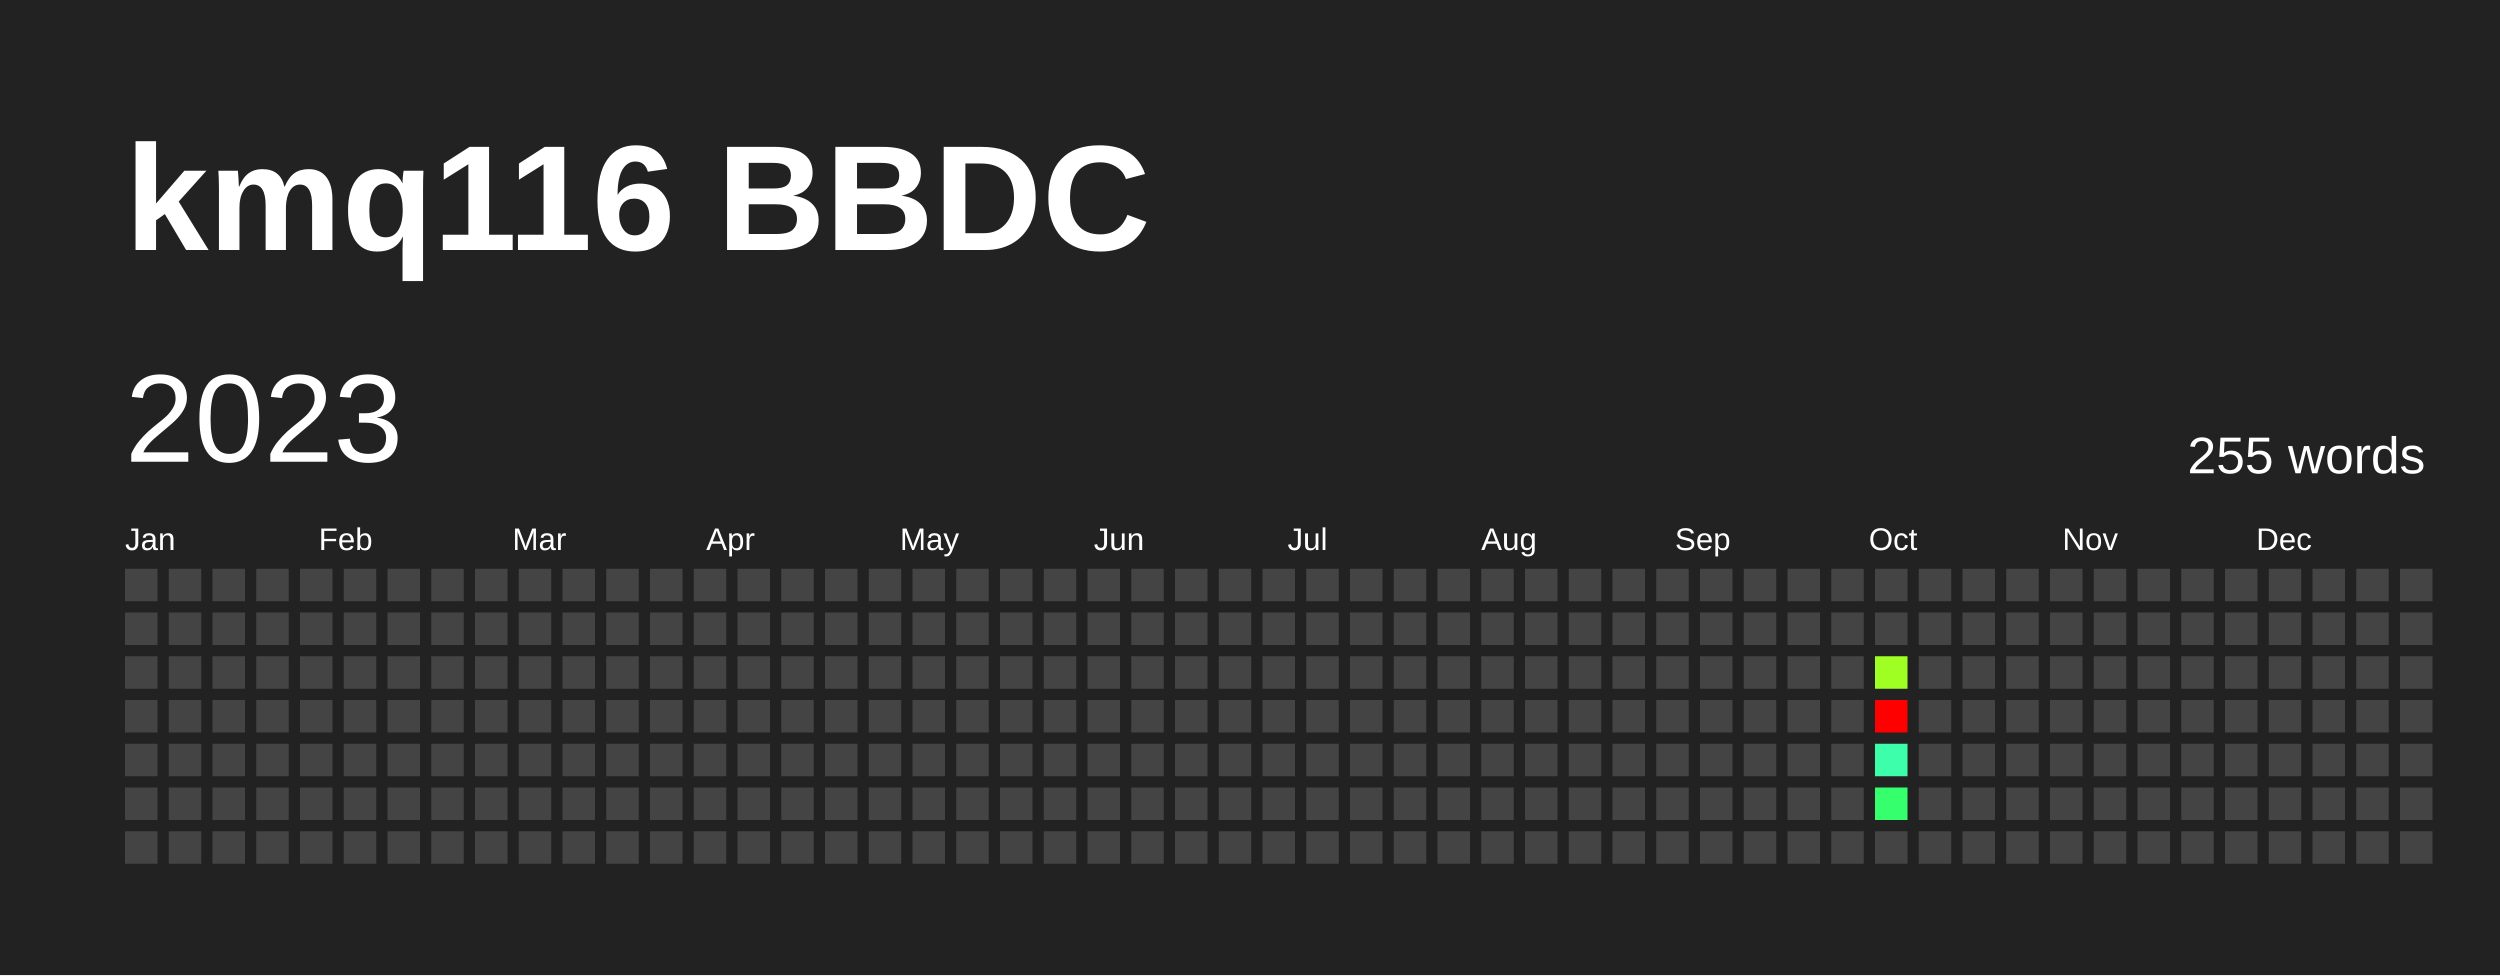
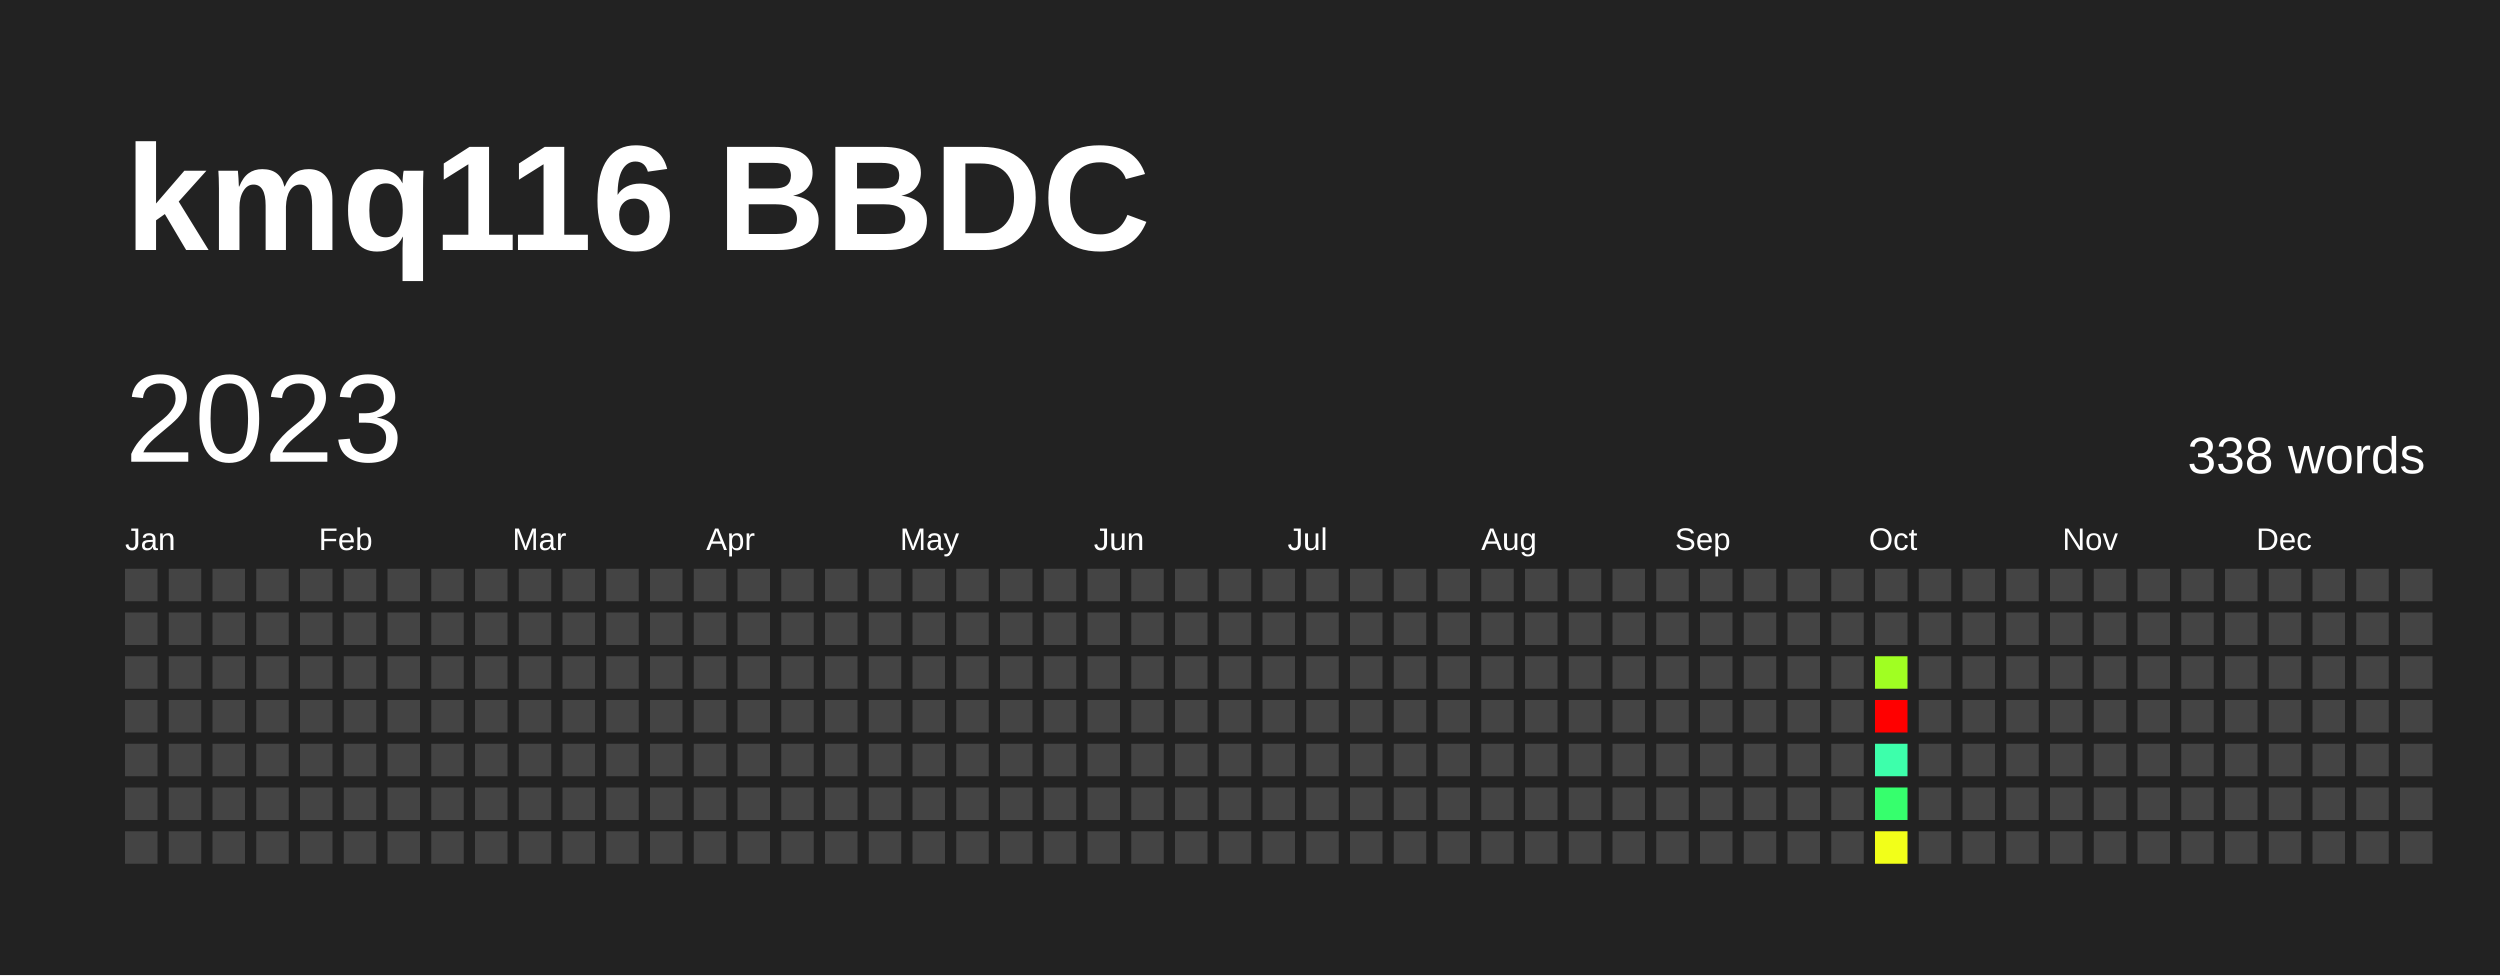
<svg xmlns="http://www.w3.org/2000/svg" baseProfile="full" height="78mm" version="1.1" viewBox="0,0,200,78" width="200mm">
  <defs />
  <rect fill="#222222" height="78" width="200" x="0" y="0" />
  <text fill="#FFFFFF" style="font-size:12px; font-family:Arial; font-weight:bold;" x="10" y="20">kmq116 BBDC</text>
  <text dominant-baseline="hanging" fill="#FFFFFF" style="font-size:10.0px; font-family:Arial;" x="10" y="30">2023</text>
-   <text dominant-baseline="hanging" fill="#FFFFFF" style="font-size:4.125px; font-family:Arial;" x="175" y="35">255 words</text>
+   <text dominant-baseline="hanging" fill="#FFFFFF" style="font-size:4.125px; font-family:Arial;" x="175" y="35">338 words</text>
  <text fill="#FFFFFF" style="font-size:2.5px; font-family:Arial" x="10.0" y="44">Jan</text>
  <text fill="#FFFFFF" style="font-size:2.5px; font-family:Arial" x="25.5" y="44">Feb</text>
  <text fill="#FFFFFF" style="font-size:2.5px; font-family:Arial" x="41.0" y="44">Mar</text>
  <text fill="#FFFFFF" style="font-size:2.5px; font-family:Arial" x="56.5" y="44">Apr</text>
  <text fill="#FFFFFF" style="font-size:2.5px; font-family:Arial" x="72.0" y="44">May</text>
  <text fill="#FFFFFF" style="font-size:2.5px; font-family:Arial" x="87.5" y="44">Jun</text>
  <text fill="#FFFFFF" style="font-size:2.5px; font-family:Arial" x="103.0" y="44">Jul</text>
  <text fill="#FFFFFF" style="font-size:2.5px; font-family:Arial" x="118.5" y="44">Aug</text>
  <text fill="#FFFFFF" style="font-size:2.5px; font-family:Arial" x="134.0" y="44">Sep</text>
  <text fill="#FFFFFF" style="font-size:2.5px; font-family:Arial" x="149.5" y="44">Oct</text>
  <text fill="#FFFFFF" style="font-size:2.5px; font-family:Arial" x="165.0" y="44">Nov</text>
  <text fill="#FFFFFF" style="font-size:2.5px; font-family:Arial" x="180.5" y="44">Dec</text>
  <rect fill="#444444" height="2.6" width="2.6" x="10.0" y="45.5" />
  <rect fill="#444444" height="2.6" width="2.6" x="10.0" y="49.0" />
  <rect fill="#444444" height="2.6" width="2.6" x="10.0" y="52.5" />
  <rect fill="#444444" height="2.6" width="2.6" x="10.0" y="56.0" />
  <rect fill="#444444" height="2.6" width="2.6" x="10.0" y="59.5" />
  <rect fill="#444444" height="2.6" width="2.6" x="10.0" y="63.0" />
  <rect fill="#444444" height="2.6" width="2.6" x="10.0" y="66.5" />
  <rect fill="#444444" height="2.6" width="2.6" x="13.5" y="45.5" />
  <rect fill="#444444" height="2.6" width="2.6" x="13.5" y="49.0" />
  <rect fill="#444444" height="2.6" width="2.6" x="13.5" y="52.5" />
  <rect fill="#444444" height="2.6" width="2.6" x="13.5" y="56.0" />
  <rect fill="#444444" height="2.6" width="2.6" x="13.5" y="59.5" />
  <rect fill="#444444" height="2.6" width="2.6" x="13.5" y="63.0" />
  <rect fill="#444444" height="2.6" width="2.6" x="13.5" y="66.5" />
  <rect fill="#444444" height="2.6" width="2.6" x="17.0" y="45.5" />
  <rect fill="#444444" height="2.6" width="2.6" x="17.0" y="49.0" />
  <rect fill="#444444" height="2.6" width="2.6" x="17.0" y="52.5" />
  <rect fill="#444444" height="2.6" width="2.6" x="17.0" y="56.0" />
  <rect fill="#444444" height="2.6" width="2.6" x="17.0" y="59.5" />
  <rect fill="#444444" height="2.6" width="2.6" x="17.0" y="63.0" />
  <rect fill="#444444" height="2.6" width="2.6" x="17.0" y="66.5" />
  <rect fill="#444444" height="2.6" width="2.6" x="20.5" y="45.5" />
  <rect fill="#444444" height="2.6" width="2.6" x="20.5" y="49.0" />
  <rect fill="#444444" height="2.6" width="2.6" x="20.5" y="52.5" />
  <rect fill="#444444" height="2.6" width="2.6" x="20.5" y="56.0" />
  <rect fill="#444444" height="2.6" width="2.6" x="20.5" y="59.5" />
  <rect fill="#444444" height="2.6" width="2.6" x="20.5" y="63.0" />
  <rect fill="#444444" height="2.6" width="2.6" x="20.5" y="66.5" />
  <rect fill="#444444" height="2.6" width="2.6" x="24.0" y="45.5" />
  <rect fill="#444444" height="2.6" width="2.6" x="24.0" y="49.0" />
  <rect fill="#444444" height="2.6" width="2.6" x="24.0" y="52.5" />
  <rect fill="#444444" height="2.6" width="2.6" x="24.0" y="56.0" />
  <rect fill="#444444" height="2.6" width="2.6" x="24.0" y="59.5" />
  <rect fill="#444444" height="2.6" width="2.6" x="24.0" y="63.0" />
  <rect fill="#444444" height="2.6" width="2.6" x="24.0" y="66.5" />
  <rect fill="#444444" height="2.6" width="2.6" x="27.5" y="45.5" />
  <rect fill="#444444" height="2.6" width="2.6" x="27.5" y="49.0" />
  <rect fill="#444444" height="2.6" width="2.6" x="27.5" y="52.5" />
  <rect fill="#444444" height="2.6" width="2.6" x="27.5" y="56.0" />
  <rect fill="#444444" height="2.6" width="2.6" x="27.5" y="59.5" />
  <rect fill="#444444" height="2.6" width="2.6" x="27.5" y="63.0" />
  <rect fill="#444444" height="2.6" width="2.6" x="27.5" y="66.5" />
  <rect fill="#444444" height="2.6" width="2.6" x="31.0" y="45.5" />
  <rect fill="#444444" height="2.6" width="2.6" x="31.0" y="49.0" />
  <rect fill="#444444" height="2.6" width="2.6" x="31.0" y="52.5" />
  <rect fill="#444444" height="2.6" width="2.6" x="31.0" y="56.0" />
  <rect fill="#444444" height="2.6" width="2.6" x="31.0" y="59.5" />
  <rect fill="#444444" height="2.6" width="2.6" x="31.0" y="63.0" />
  <rect fill="#444444" height="2.6" width="2.6" x="31.0" y="66.5" />
  <rect fill="#444444" height="2.6" width="2.6" x="34.5" y="45.5" />
  <rect fill="#444444" height="2.6" width="2.6" x="34.5" y="49.0" />
  <rect fill="#444444" height="2.6" width="2.6" x="34.5" y="52.5" />
  <rect fill="#444444" height="2.6" width="2.6" x="34.5" y="56.0" />
  <rect fill="#444444" height="2.6" width="2.6" x="34.5" y="59.5" />
  <rect fill="#444444" height="2.6" width="2.6" x="34.5" y="63.0" />
  <rect fill="#444444" height="2.6" width="2.6" x="34.5" y="66.5" />
  <rect fill="#444444" height="2.6" width="2.6" x="38.0" y="45.5" />
  <rect fill="#444444" height="2.6" width="2.6" x="38.0" y="49.0" />
  <rect fill="#444444" height="2.6" width="2.6" x="38.0" y="52.5" />
  <rect fill="#444444" height="2.6" width="2.6" x="38.0" y="56.0" />
  <rect fill="#444444" height="2.6" width="2.6" x="38.0" y="59.5" />
  <rect fill="#444444" height="2.6" width="2.6" x="38.0" y="63.0" />
  <rect fill="#444444" height="2.6" width="2.6" x="38.0" y="66.5" />
  <rect fill="#444444" height="2.6" width="2.6" x="41.5" y="45.5" />
  <rect fill="#444444" height="2.6" width="2.6" x="41.5" y="49.0" />
  <rect fill="#444444" height="2.6" width="2.6" x="41.5" y="52.5" />
  <rect fill="#444444" height="2.6" width="2.6" x="41.5" y="56.0" />
  <rect fill="#444444" height="2.6" width="2.6" x="41.5" y="59.5" />
  <rect fill="#444444" height="2.6" width="2.6" x="41.5" y="63.0" />
  <rect fill="#444444" height="2.6" width="2.6" x="41.5" y="66.5" />
  <rect fill="#444444" height="2.6" width="2.6" x="45.0" y="45.5" />
  <rect fill="#444444" height="2.6" width="2.6" x="45.0" y="49.0" />
  <rect fill="#444444" height="2.6" width="2.6" x="45.0" y="52.5" />
  <rect fill="#444444" height="2.6" width="2.6" x="45.0" y="56.0" />
  <rect fill="#444444" height="2.6" width="2.6" x="45.0" y="59.5" />
  <rect fill="#444444" height="2.6" width="2.6" x="45.0" y="63.0" />
  <rect fill="#444444" height="2.6" width="2.6" x="45.0" y="66.5" />
  <rect fill="#444444" height="2.6" width="2.6" x="48.5" y="45.5" />
  <rect fill="#444444" height="2.6" width="2.6" x="48.5" y="49.0" />
  <rect fill="#444444" height="2.6" width="2.6" x="48.5" y="52.5" />
  <rect fill="#444444" height="2.6" width="2.6" x="48.5" y="56.0" />
  <rect fill="#444444" height="2.6" width="2.6" x="48.5" y="59.5" />
  <rect fill="#444444" height="2.6" width="2.6" x="48.5" y="63.0" />
  <rect fill="#444444" height="2.6" width="2.6" x="48.5" y="66.5" />
  <rect fill="#444444" height="2.6" width="2.6" x="52.0" y="45.5" />
  <rect fill="#444444" height="2.6" width="2.6" x="52.0" y="49.0" />
  <rect fill="#444444" height="2.6" width="2.6" x="52.0" y="52.5" />
  <rect fill="#444444" height="2.6" width="2.6" x="52.0" y="56.0" />
  <rect fill="#444444" height="2.6" width="2.6" x="52.0" y="59.5" />
  <rect fill="#444444" height="2.6" width="2.6" x="52.0" y="63.0" />
  <rect fill="#444444" height="2.6" width="2.6" x="52.0" y="66.5" />
  <rect fill="#444444" height="2.6" width="2.6" x="55.5" y="45.5" />
  <rect fill="#444444" height="2.6" width="2.6" x="55.5" y="49.0" />
  <rect fill="#444444" height="2.6" width="2.6" x="55.5" y="52.5" />
  <rect fill="#444444" height="2.6" width="2.6" x="55.5" y="56.0" />
  <rect fill="#444444" height="2.6" width="2.6" x="55.5" y="59.5" />
  <rect fill="#444444" height="2.6" width="2.6" x="55.5" y="63.0" />
  <rect fill="#444444" height="2.6" width="2.6" x="55.5" y="66.5" />
  <rect fill="#444444" height="2.6" width="2.6" x="59.0" y="45.5" />
  <rect fill="#444444" height="2.6" width="2.6" x="59.0" y="49.0" />
  <rect fill="#444444" height="2.6" width="2.6" x="59.0" y="52.5" />
  <rect fill="#444444" height="2.6" width="2.6" x="59.0" y="56.0" />
  <rect fill="#444444" height="2.6" width="2.6" x="59.0" y="59.5" />
  <rect fill="#444444" height="2.6" width="2.6" x="59.0" y="63.0" />
  <rect fill="#444444" height="2.6" width="2.6" x="59.0" y="66.5" />
  <rect fill="#444444" height="2.6" width="2.6" x="62.5" y="45.5" />
  <rect fill="#444444" height="2.6" width="2.6" x="62.5" y="49.0" />
  <rect fill="#444444" height="2.6" width="2.6" x="62.5" y="52.5" />
  <rect fill="#444444" height="2.6" width="2.6" x="62.5" y="56.0" />
  <rect fill="#444444" height="2.6" width="2.6" x="62.5" y="59.5" />
  <rect fill="#444444" height="2.6" width="2.6" x="62.5" y="63.0" />
  <rect fill="#444444" height="2.6" width="2.6" x="62.5" y="66.5" />
  <rect fill="#444444" height="2.6" width="2.6" x="66.0" y="45.5" />
  <rect fill="#444444" height="2.6" width="2.6" x="66.0" y="49.0" />
  <rect fill="#444444" height="2.6" width="2.6" x="66.0" y="52.5" />
  <rect fill="#444444" height="2.6" width="2.6" x="66.0" y="56.0" />
  <rect fill="#444444" height="2.6" width="2.6" x="66.0" y="59.5" />
  <rect fill="#444444" height="2.6" width="2.6" x="66.0" y="63.0" />
  <rect fill="#444444" height="2.6" width="2.6" x="66.0" y="66.5" />
  <rect fill="#444444" height="2.6" width="2.6" x="69.5" y="45.5" />
  <rect fill="#444444" height="2.6" width="2.6" x="69.5" y="49.0" />
  <rect fill="#444444" height="2.6" width="2.6" x="69.5" y="52.5" />
  <rect fill="#444444" height="2.6" width="2.6" x="69.5" y="56.0" />
  <rect fill="#444444" height="2.6" width="2.6" x="69.5" y="59.5" />
  <rect fill="#444444" height="2.6" width="2.6" x="69.5" y="63.0" />
  <rect fill="#444444" height="2.6" width="2.6" x="69.5" y="66.5" />
  <rect fill="#444444" height="2.6" width="2.6" x="73.0" y="45.5" />
  <rect fill="#444444" height="2.6" width="2.6" x="73.0" y="49.0" />
  <rect fill="#444444" height="2.6" width="2.6" x="73.0" y="52.5" />
  <rect fill="#444444" height="2.6" width="2.6" x="73.0" y="56.0" />
  <rect fill="#444444" height="2.6" width="2.6" x="73.0" y="59.5" />
  <rect fill="#444444" height="2.6" width="2.6" x="73.0" y="63.0" />
  <rect fill="#444444" height="2.6" width="2.6" x="73.0" y="66.5" />
  <rect fill="#444444" height="2.6" width="2.6" x="76.5" y="45.5" />
  <rect fill="#444444" height="2.6" width="2.6" x="76.5" y="49.0" />
  <rect fill="#444444" height="2.6" width="2.6" x="76.5" y="52.5" />
  <rect fill="#444444" height="2.6" width="2.6" x="76.5" y="56.0" />
  <rect fill="#444444" height="2.6" width="2.6" x="76.5" y="59.5" />
  <rect fill="#444444" height="2.6" width="2.6" x="76.5" y="63.0" />
  <rect fill="#444444" height="2.6" width="2.6" x="76.5" y="66.5" />
  <rect fill="#444444" height="2.6" width="2.6" x="80.0" y="45.5" />
  <rect fill="#444444" height="2.6" width="2.6" x="80.0" y="49.0" />
  <rect fill="#444444" height="2.6" width="2.6" x="80.0" y="52.5" />
  <rect fill="#444444" height="2.6" width="2.6" x="80.0" y="56.0" />
  <rect fill="#444444" height="2.6" width="2.6" x="80.0" y="59.5" />
  <rect fill="#444444" height="2.6" width="2.6" x="80.0" y="63.0" />
  <rect fill="#444444" height="2.6" width="2.6" x="80.0" y="66.5" />
  <rect fill="#444444" height="2.6" width="2.6" x="83.5" y="45.5" />
  <rect fill="#444444" height="2.6" width="2.6" x="83.5" y="49.0" />
  <rect fill="#444444" height="2.6" width="2.6" x="83.5" y="52.5" />
  <rect fill="#444444" height="2.6" width="2.6" x="83.5" y="56.0" />
  <rect fill="#444444" height="2.6" width="2.6" x="83.5" y="59.5" />
  <rect fill="#444444" height="2.6" width="2.6" x="83.5" y="63.0" />
  <rect fill="#444444" height="2.6" width="2.6" x="83.5" y="66.5" />
  <rect fill="#444444" height="2.6" width="2.6" x="87.0" y="45.5" />
  <rect fill="#444444" height="2.6" width="2.6" x="87.0" y="49.0" />
  <rect fill="#444444" height="2.6" width="2.6" x="87.0" y="52.5" />
  <rect fill="#444444" height="2.6" width="2.6" x="87.0" y="56.0" />
  <rect fill="#444444" height="2.6" width="2.6" x="87.0" y="59.5" />
  <rect fill="#444444" height="2.6" width="2.6" x="87.0" y="63.0" />
  <rect fill="#444444" height="2.6" width="2.6" x="87.0" y="66.5" />
  <rect fill="#444444" height="2.6" width="2.6" x="90.5" y="45.5" />
  <rect fill="#444444" height="2.6" width="2.6" x="90.5" y="49.0" />
  <rect fill="#444444" height="2.6" width="2.6" x="90.5" y="52.5" />
  <rect fill="#444444" height="2.6" width="2.6" x="90.5" y="56.0" />
  <rect fill="#444444" height="2.6" width="2.6" x="90.5" y="59.5" />
  <rect fill="#444444" height="2.6" width="2.6" x="90.5" y="63.0" />
  <rect fill="#444444" height="2.6" width="2.6" x="90.5" y="66.5" />
  <rect fill="#444444" height="2.6" width="2.6" x="94.0" y="45.5" />
  <rect fill="#444444" height="2.6" width="2.6" x="94.0" y="49.0" />
  <rect fill="#444444" height="2.6" width="2.6" x="94.0" y="52.5" />
  <rect fill="#444444" height="2.6" width="2.6" x="94.0" y="56.0" />
  <rect fill="#444444" height="2.6" width="2.6" x="94.0" y="59.5" />
  <rect fill="#444444" height="2.6" width="2.6" x="94.0" y="63.0" />
  <rect fill="#444444" height="2.6" width="2.6" x="94.0" y="66.5" />
  <rect fill="#444444" height="2.6" width="2.6" x="97.5" y="45.5" />
  <rect fill="#444444" height="2.6" width="2.6" x="97.5" y="49.0" />
  <rect fill="#444444" height="2.6" width="2.6" x="97.5" y="52.5" />
  <rect fill="#444444" height="2.6" width="2.6" x="97.5" y="56.0" />
  <rect fill="#444444" height="2.6" width="2.6" x="97.5" y="59.5" />
  <rect fill="#444444" height="2.6" width="2.6" x="97.5" y="63.0" />
  <rect fill="#444444" height="2.6" width="2.6" x="97.5" y="66.5" />
  <rect fill="#444444" height="2.6" width="2.6" x="101.0" y="45.5" />
  <rect fill="#444444" height="2.6" width="2.6" x="101.0" y="49.0" />
  <rect fill="#444444" height="2.6" width="2.6" x="101.0" y="52.5" />
  <rect fill="#444444" height="2.6" width="2.6" x="101.0" y="56.0" />
  <rect fill="#444444" height="2.6" width="2.6" x="101.0" y="59.5" />
  <rect fill="#444444" height="2.6" width="2.6" x="101.0" y="63.0" />
  <rect fill="#444444" height="2.6" width="2.6" x="101.0" y="66.5" />
  <rect fill="#444444" height="2.6" width="2.6" x="104.5" y="45.5" />
  <rect fill="#444444" height="2.6" width="2.6" x="104.5" y="49.0" />
  <rect fill="#444444" height="2.6" width="2.6" x="104.5" y="52.5" />
  <rect fill="#444444" height="2.6" width="2.6" x="104.5" y="56.0" />
  <rect fill="#444444" height="2.6" width="2.6" x="104.5" y="59.5" />
  <rect fill="#444444" height="2.6" width="2.6" x="104.5" y="63.0" />
  <rect fill="#444444" height="2.6" width="2.6" x="104.5" y="66.5" />
  <rect fill="#444444" height="2.6" width="2.6" x="108.0" y="45.5" />
  <rect fill="#444444" height="2.6" width="2.6" x="108.0" y="49.0" />
  <rect fill="#444444" height="2.6" width="2.6" x="108.0" y="52.5" />
  <rect fill="#444444" height="2.6" width="2.6" x="108.0" y="56.0" />
  <rect fill="#444444" height="2.6" width="2.6" x="108.0" y="59.5" />
  <rect fill="#444444" height="2.6" width="2.6" x="108.0" y="63.0" />
  <rect fill="#444444" height="2.6" width="2.6" x="108.0" y="66.5" />
  <rect fill="#444444" height="2.6" width="2.6" x="111.5" y="45.5" />
  <rect fill="#444444" height="2.6" width="2.6" x="111.5" y="49.0" />
  <rect fill="#444444" height="2.6" width="2.6" x="111.5" y="52.5" />
  <rect fill="#444444" height="2.6" width="2.6" x="111.5" y="56.0" />
  <rect fill="#444444" height="2.6" width="2.6" x="111.5" y="59.5" />
  <rect fill="#444444" height="2.6" width="2.6" x="111.5" y="63.0" />
  <rect fill="#444444" height="2.6" width="2.6" x="111.5" y="66.5" />
  <rect fill="#444444" height="2.6" width="2.6" x="115.0" y="45.5" />
  <rect fill="#444444" height="2.6" width="2.6" x="115.0" y="49.0" />
  <rect fill="#444444" height="2.6" width="2.6" x="115.0" y="52.5" />
  <rect fill="#444444" height="2.6" width="2.6" x="115.0" y="56.0" />
  <rect fill="#444444" height="2.6" width="2.6" x="115.0" y="59.5" />
  <rect fill="#444444" height="2.6" width="2.6" x="115.0" y="63.0" />
  <rect fill="#444444" height="2.6" width="2.6" x="115.0" y="66.5" />
  <rect fill="#444444" height="2.6" width="2.6" x="118.5" y="45.5" />
  <rect fill="#444444" height="2.6" width="2.6" x="118.5" y="49.0" />
  <rect fill="#444444" height="2.6" width="2.6" x="118.5" y="52.5" />
  <rect fill="#444444" height="2.6" width="2.6" x="118.5" y="56.0" />
  <rect fill="#444444" height="2.6" width="2.6" x="118.5" y="59.5" />
  <rect fill="#444444" height="2.6" width="2.6" x="118.5" y="63.0" />
  <rect fill="#444444" height="2.6" width="2.6" x="118.5" y="66.5" />
  <rect fill="#444444" height="2.6" width="2.6" x="122.0" y="45.5" />
  <rect fill="#444444" height="2.6" width="2.6" x="122.0" y="49.0" />
  <rect fill="#444444" height="2.6" width="2.6" x="122.0" y="52.5" />
  <rect fill="#444444" height="2.6" width="2.6" x="122.0" y="56.0" />
  <rect fill="#444444" height="2.6" width="2.6" x="122.0" y="59.5" />
  <rect fill="#444444" height="2.6" width="2.6" x="122.0" y="63.0" />
  <rect fill="#444444" height="2.6" width="2.6" x="122.0" y="66.5" />
  <rect fill="#444444" height="2.6" width="2.6" x="125.5" y="45.5" />
  <rect fill="#444444" height="2.6" width="2.6" x="125.5" y="49.0" />
  <rect fill="#444444" height="2.6" width="2.6" x="125.5" y="52.5" />
  <rect fill="#444444" height="2.6" width="2.6" x="125.5" y="56.0" />
  <rect fill="#444444" height="2.6" width="2.6" x="125.5" y="59.5" />
  <rect fill="#444444" height="2.6" width="2.6" x="125.5" y="63.0" />
  <rect fill="#444444" height="2.6" width="2.6" x="125.5" y="66.5" />
  <rect fill="#444444" height="2.6" width="2.6" x="129.0" y="45.5" />
  <rect fill="#444444" height="2.6" width="2.6" x="129.0" y="49.0" />
  <rect fill="#444444" height="2.6" width="2.6" x="129.0" y="52.5" />
  <rect fill="#444444" height="2.6" width="2.6" x="129.0" y="56.0" />
  <rect fill="#444444" height="2.6" width="2.6" x="129.0" y="59.5" />
  <rect fill="#444444" height="2.6" width="2.6" x="129.0" y="63.0" />
  <rect fill="#444444" height="2.6" width="2.6" x="129.0" y="66.5" />
  <rect fill="#444444" height="2.6" width="2.6" x="132.5" y="45.5" />
  <rect fill="#444444" height="2.6" width="2.6" x="132.5" y="49.0" />
  <rect fill="#444444" height="2.6" width="2.6" x="132.5" y="52.5" />
  <rect fill="#444444" height="2.6" width="2.6" x="132.5" y="56.0" />
  <rect fill="#444444" height="2.6" width="2.6" x="132.5" y="59.5" />
  <rect fill="#444444" height="2.6" width="2.6" x="132.5" y="63.0" />
  <rect fill="#444444" height="2.6" width="2.6" x="132.5" y="66.5" />
  <rect fill="#444444" height="2.6" width="2.6" x="136.0" y="45.5" />
  <rect fill="#444444" height="2.6" width="2.6" x="136.0" y="49.0" />
  <rect fill="#444444" height="2.6" width="2.6" x="136.0" y="52.5" />
  <rect fill="#444444" height="2.6" width="2.6" x="136.0" y="56.0" />
  <rect fill="#444444" height="2.6" width="2.6" x="136.0" y="59.5" />
  <rect fill="#444444" height="2.6" width="2.6" x="136.0" y="63.0" />
  <rect fill="#444444" height="2.6" width="2.6" x="136.0" y="66.5" />
  <rect fill="#444444" height="2.6" width="2.6" x="139.5" y="45.5" />
  <rect fill="#444444" height="2.6" width="2.6" x="139.5" y="49.0" />
  <rect fill="#444444" height="2.6" width="2.6" x="139.5" y="52.5" />
  <rect fill="#444444" height="2.6" width="2.6" x="139.5" y="56.0" />
  <rect fill="#444444" height="2.6" width="2.6" x="139.5" y="59.5" />
  <rect fill="#444444" height="2.6" width="2.6" x="139.5" y="63.0" />
  <rect fill="#444444" height="2.6" width="2.6" x="139.5" y="66.5" />
  <rect fill="#444444" height="2.6" width="2.6" x="143.0" y="45.5" />
  <rect fill="#444444" height="2.6" width="2.6" x="143.0" y="49.0" />
  <rect fill="#444444" height="2.6" width="2.6" x="143.0" y="52.5" />
  <rect fill="#444444" height="2.6" width="2.6" x="143.0" y="56.0" />
  <rect fill="#444444" height="2.6" width="2.6" x="143.0" y="59.5" />
  <rect fill="#444444" height="2.6" width="2.6" x="143.0" y="63.0" />
  <rect fill="#444444" height="2.6" width="2.6" x="143.0" y="66.5" />
  <rect fill="#444444" height="2.6" width="2.6" x="146.5" y="45.5" />
  <rect fill="#444444" height="2.6" width="2.6" x="146.5" y="49.0" />
  <rect fill="#444444" height="2.6" width="2.6" x="146.5" y="52.5" />
  <rect fill="#444444" height="2.6" width="2.6" x="146.5" y="56.0" />
  <rect fill="#444444" height="2.6" width="2.6" x="146.5" y="59.5" />
  <rect fill="#444444" height="2.6" width="2.6" x="146.5" y="63.0" />
  <rect fill="#444444" height="2.6" width="2.6" x="146.5" y="66.5" />
  <rect fill="#444444" height="2.6" width="2.6" x="150.0" y="45.5" />
  <rect fill="#444444" height="2.6" width="2.6" x="150.0" y="49.0" />
  <rect fill="#a0ff22" height="2.6" width="2.6" x="150.0" y="52.5" />
  <rect fill="red" height="2.6" width="2.6" x="150.0" y="56.0" />
  <rect fill="#3dffab" height="2.6" width="2.6" x="150.0" y="59.5" />
  <rect fill="#36ff6d" height="2.6" width="2.6" x="150.0" y="63.0" />
-   <rect fill="#444444" height="2.6" width="2.6" x="150.0" y="66.5" />
+   <rect fill="#f2ff19" height="2.6" width="2.6" x="150.0" y="66.5" />
  <rect fill="#444444" height="2.6" width="2.6" x="153.5" y="45.5" />
  <rect fill="#444444" height="2.6" width="2.6" x="153.5" y="49.0" />
  <rect fill="#444444" height="2.6" width="2.6" x="153.5" y="52.5" />
  <rect fill="#444444" height="2.6" width="2.6" x="153.5" y="56.0" />
  <rect fill="#444444" height="2.6" width="2.6" x="153.5" y="59.5" />
  <rect fill="#444444" height="2.6" width="2.6" x="153.5" y="63.0" />
  <rect fill="#444444" height="2.6" width="2.6" x="153.5" y="66.5" />
  <rect fill="#444444" height="2.6" width="2.6" x="157.0" y="45.5" />
  <rect fill="#444444" height="2.6" width="2.6" x="157.0" y="49.0" />
  <rect fill="#444444" height="2.6" width="2.6" x="157.0" y="52.5" />
  <rect fill="#444444" height="2.6" width="2.6" x="157.0" y="56.0" />
  <rect fill="#444444" height="2.6" width="2.6" x="157.0" y="59.5" />
  <rect fill="#444444" height="2.6" width="2.6" x="157.0" y="63.0" />
  <rect fill="#444444" height="2.6" width="2.6" x="157.0" y="66.5" />
  <rect fill="#444444" height="2.6" width="2.6" x="160.5" y="45.5" />
  <rect fill="#444444" height="2.6" width="2.6" x="160.5" y="49.0" />
  <rect fill="#444444" height="2.6" width="2.6" x="160.5" y="52.5" />
  <rect fill="#444444" height="2.6" width="2.6" x="160.5" y="56.0" />
  <rect fill="#444444" height="2.6" width="2.6" x="160.5" y="59.5" />
  <rect fill="#444444" height="2.6" width="2.6" x="160.5" y="63.0" />
  <rect fill="#444444" height="2.6" width="2.6" x="160.5" y="66.5" />
  <rect fill="#444444" height="2.6" width="2.6" x="164.0" y="45.5" />
  <rect fill="#444444" height="2.6" width="2.6" x="164.0" y="49.0" />
  <rect fill="#444444" height="2.6" width="2.6" x="164.0" y="52.5" />
  <rect fill="#444444" height="2.6" width="2.6" x="164.0" y="56.0" />
  <rect fill="#444444" height="2.6" width="2.6" x="164.0" y="59.5" />
  <rect fill="#444444" height="2.6" width="2.6" x="164.0" y="63.0" />
  <rect fill="#444444" height="2.6" width="2.6" x="164.0" y="66.5" />
  <rect fill="#444444" height="2.6" width="2.6" x="167.5" y="45.5" />
  <rect fill="#444444" height="2.6" width="2.6" x="167.5" y="49.0" />
  <rect fill="#444444" height="2.6" width="2.6" x="167.5" y="52.5" />
  <rect fill="#444444" height="2.6" width="2.6" x="167.5" y="56.0" />
  <rect fill="#444444" height="2.6" width="2.6" x="167.5" y="59.5" />
  <rect fill="#444444" height="2.6" width="2.6" x="167.5" y="63.0" />
  <rect fill="#444444" height="2.6" width="2.6" x="167.5" y="66.5" />
  <rect fill="#444444" height="2.6" width="2.6" x="171.0" y="45.5" />
  <rect fill="#444444" height="2.6" width="2.6" x="171.0" y="49.0" />
  <rect fill="#444444" height="2.6" width="2.6" x="171.0" y="52.5" />
  <rect fill="#444444" height="2.6" width="2.6" x="171.0" y="56.0" />
  <rect fill="#444444" height="2.6" width="2.6" x="171.0" y="59.5" />
  <rect fill="#444444" height="2.6" width="2.6" x="171.0" y="63.0" />
  <rect fill="#444444" height="2.6" width="2.6" x="171.0" y="66.5" />
  <rect fill="#444444" height="2.6" width="2.6" x="174.5" y="45.5" />
  <rect fill="#444444" height="2.6" width="2.6" x="174.5" y="49.0" />
  <rect fill="#444444" height="2.6" width="2.6" x="174.5" y="52.5" />
  <rect fill="#444444" height="2.6" width="2.6" x="174.5" y="56.0" />
  <rect fill="#444444" height="2.6" width="2.6" x="174.5" y="59.5" />
  <rect fill="#444444" height="2.6" width="2.6" x="174.5" y="63.0" />
  <rect fill="#444444" height="2.6" width="2.6" x="174.5" y="66.5" />
  <rect fill="#444444" height="2.6" width="2.6" x="178.0" y="45.5" />
  <rect fill="#444444" height="2.6" width="2.6" x="178.0" y="49.0" />
  <rect fill="#444444" height="2.6" width="2.6" x="178.0" y="52.5" />
  <rect fill="#444444" height="2.6" width="2.6" x="178.0" y="56.0" />
  <rect fill="#444444" height="2.6" width="2.6" x="178.0" y="59.5" />
  <rect fill="#444444" height="2.6" width="2.6" x="178.0" y="63.0" />
  <rect fill="#444444" height="2.6" width="2.6" x="178.0" y="66.5" />
  <rect fill="#444444" height="2.6" width="2.6" x="181.5" y="45.5" />
  <rect fill="#444444" height="2.6" width="2.6" x="181.5" y="49.0" />
  <rect fill="#444444" height="2.6" width="2.6" x="181.5" y="52.5" />
  <rect fill="#444444" height="2.6" width="2.6" x="181.5" y="56.0" />
  <rect fill="#444444" height="2.6" width="2.6" x="181.5" y="59.5" />
  <rect fill="#444444" height="2.6" width="2.6" x="181.5" y="63.0" />
  <rect fill="#444444" height="2.6" width="2.6" x="181.5" y="66.5" />
  <rect fill="#444444" height="2.6" width="2.6" x="185.0" y="45.5" />
  <rect fill="#444444" height="2.6" width="2.6" x="185.0" y="49.0" />
  <rect fill="#444444" height="2.6" width="2.6" x="185.0" y="52.5" />
  <rect fill="#444444" height="2.6" width="2.6" x="185.0" y="56.0" />
  <rect fill="#444444" height="2.6" width="2.6" x="185.0" y="59.5" />
  <rect fill="#444444" height="2.6" width="2.6" x="185.0" y="63.0" />
  <rect fill="#444444" height="2.6" width="2.6" x="185.0" y="66.5" />
  <rect fill="#444444" height="2.6" width="2.6" x="188.5" y="45.5" />
  <rect fill="#444444" height="2.6" width="2.6" x="188.5" y="49.0" />
  <rect fill="#444444" height="2.6" width="2.6" x="188.5" y="52.5" />
  <rect fill="#444444" height="2.6" width="2.6" x="188.5" y="56.0" />
  <rect fill="#444444" height="2.6" width="2.6" x="188.5" y="59.5" />
  <rect fill="#444444" height="2.6" width="2.6" x="188.5" y="63.0" />
  <rect fill="#444444" height="2.6" width="2.6" x="188.5" y="66.5" />
  <rect fill="#444444" height="2.6" width="2.6" x="192.0" y="45.5" />
  <rect fill="#444444" height="2.6" width="2.6" x="192.0" y="49.0" />
  <rect fill="#444444" height="2.6" width="2.6" x="192.0" y="52.5" />
  <rect fill="#444444" height="2.6" width="2.6" x="192.0" y="56.0" />
  <rect fill="#444444" height="2.6" width="2.6" x="192.0" y="59.5" />
  <rect fill="#444444" height="2.6" width="2.6" x="192.0" y="63.0" />
  <rect fill="#444444" height="2.6" width="2.6" x="192.0" y="66.5" />
</svg>
